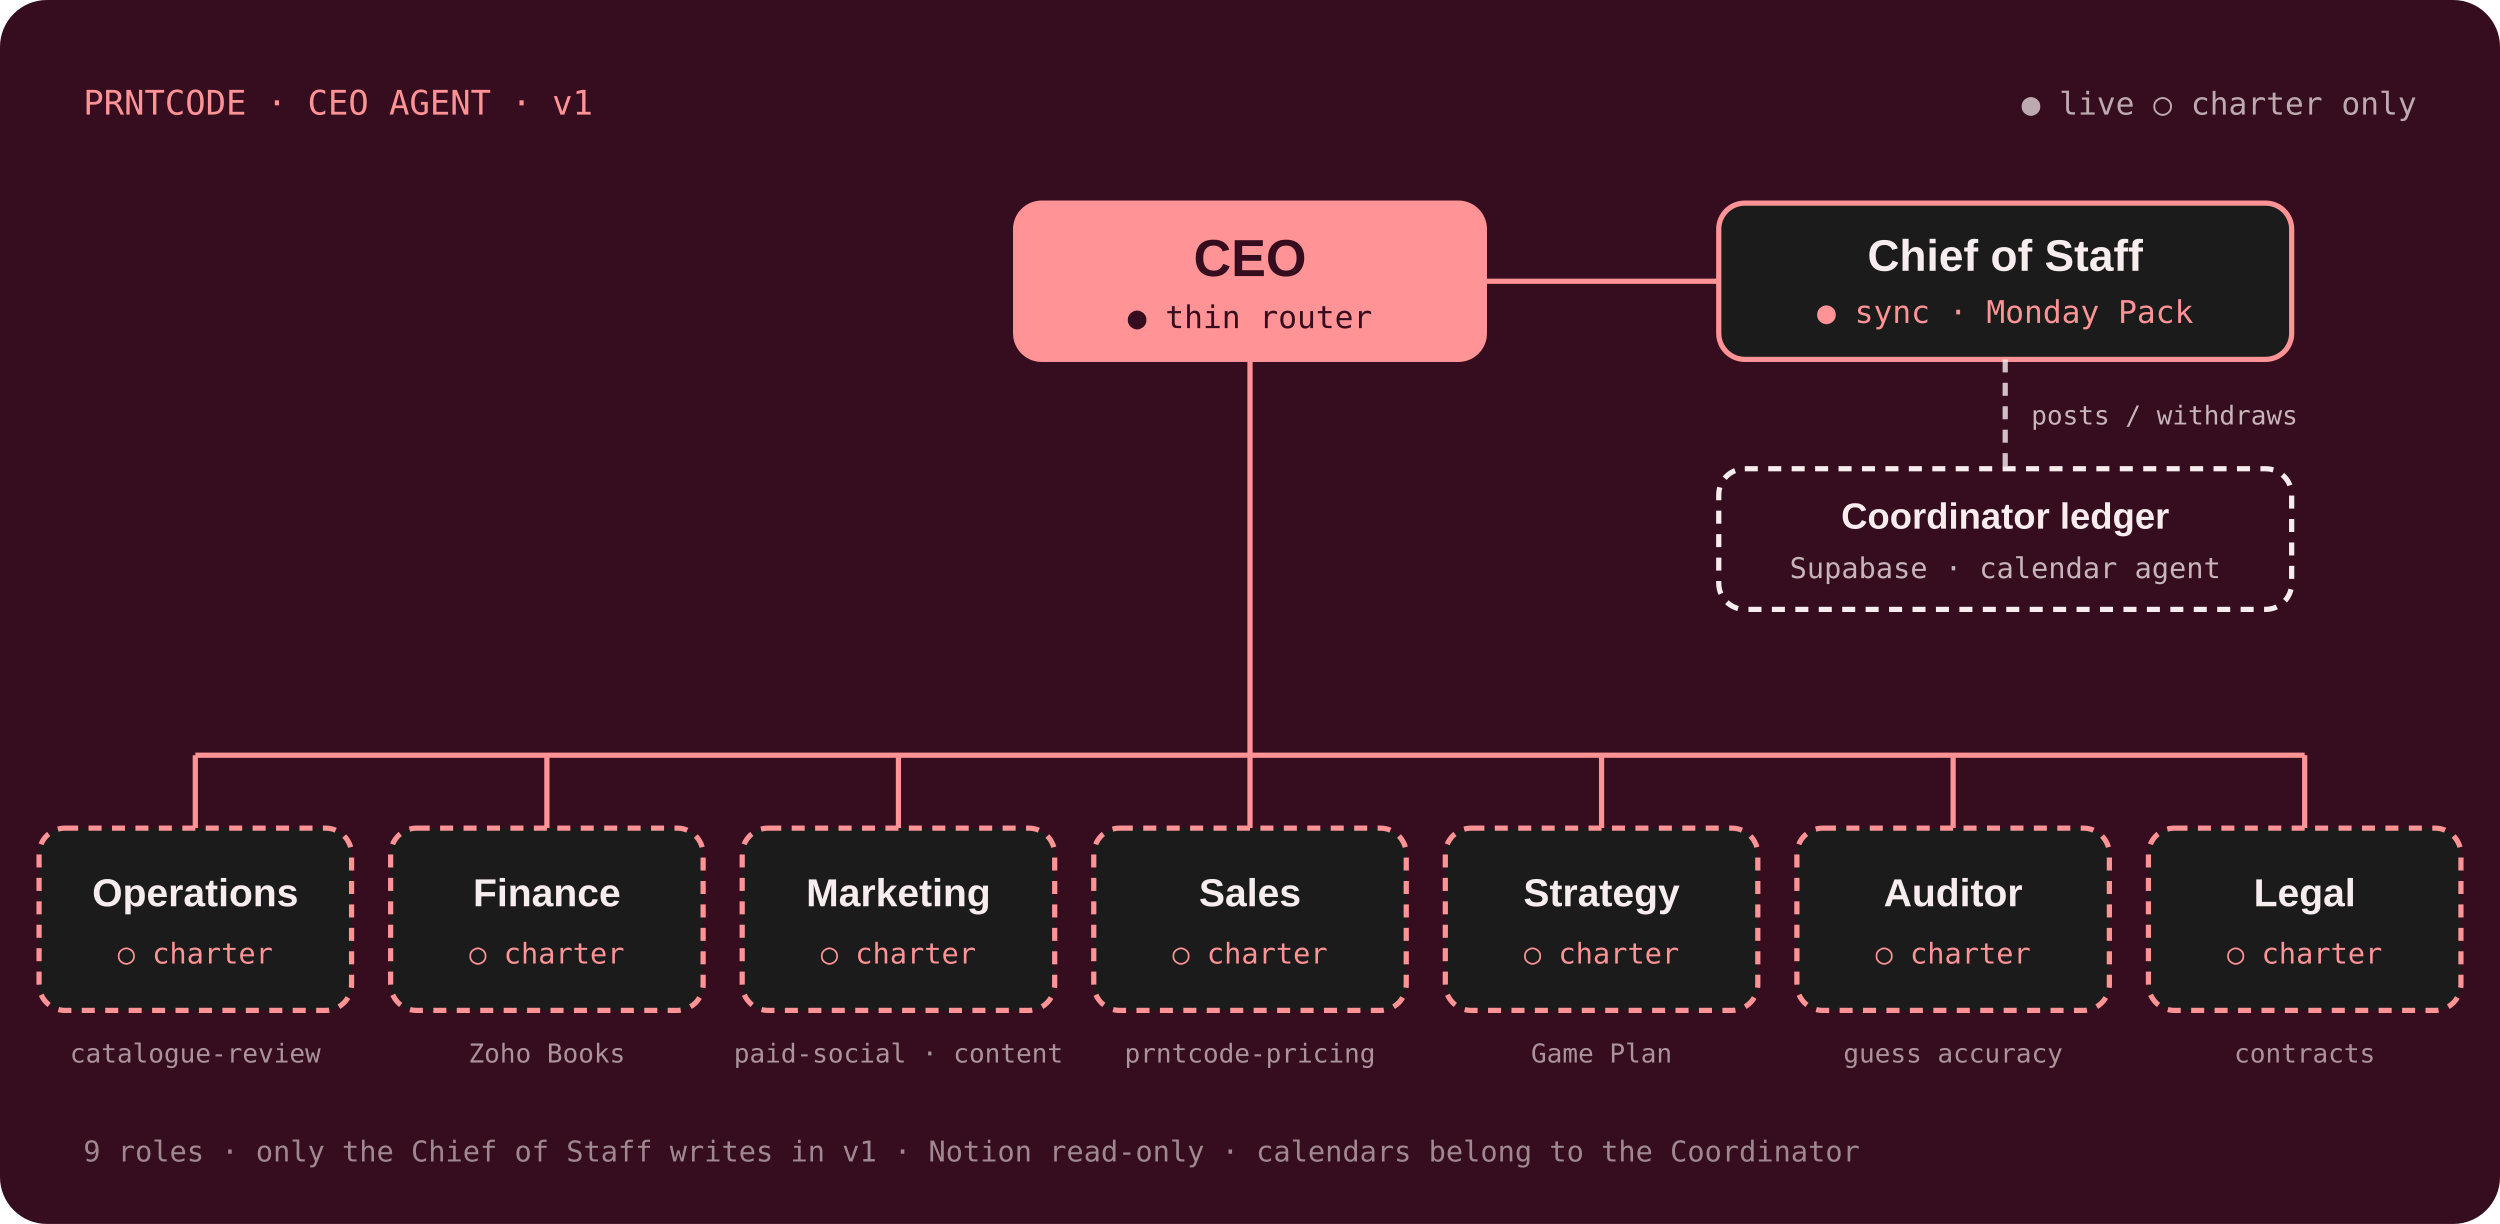
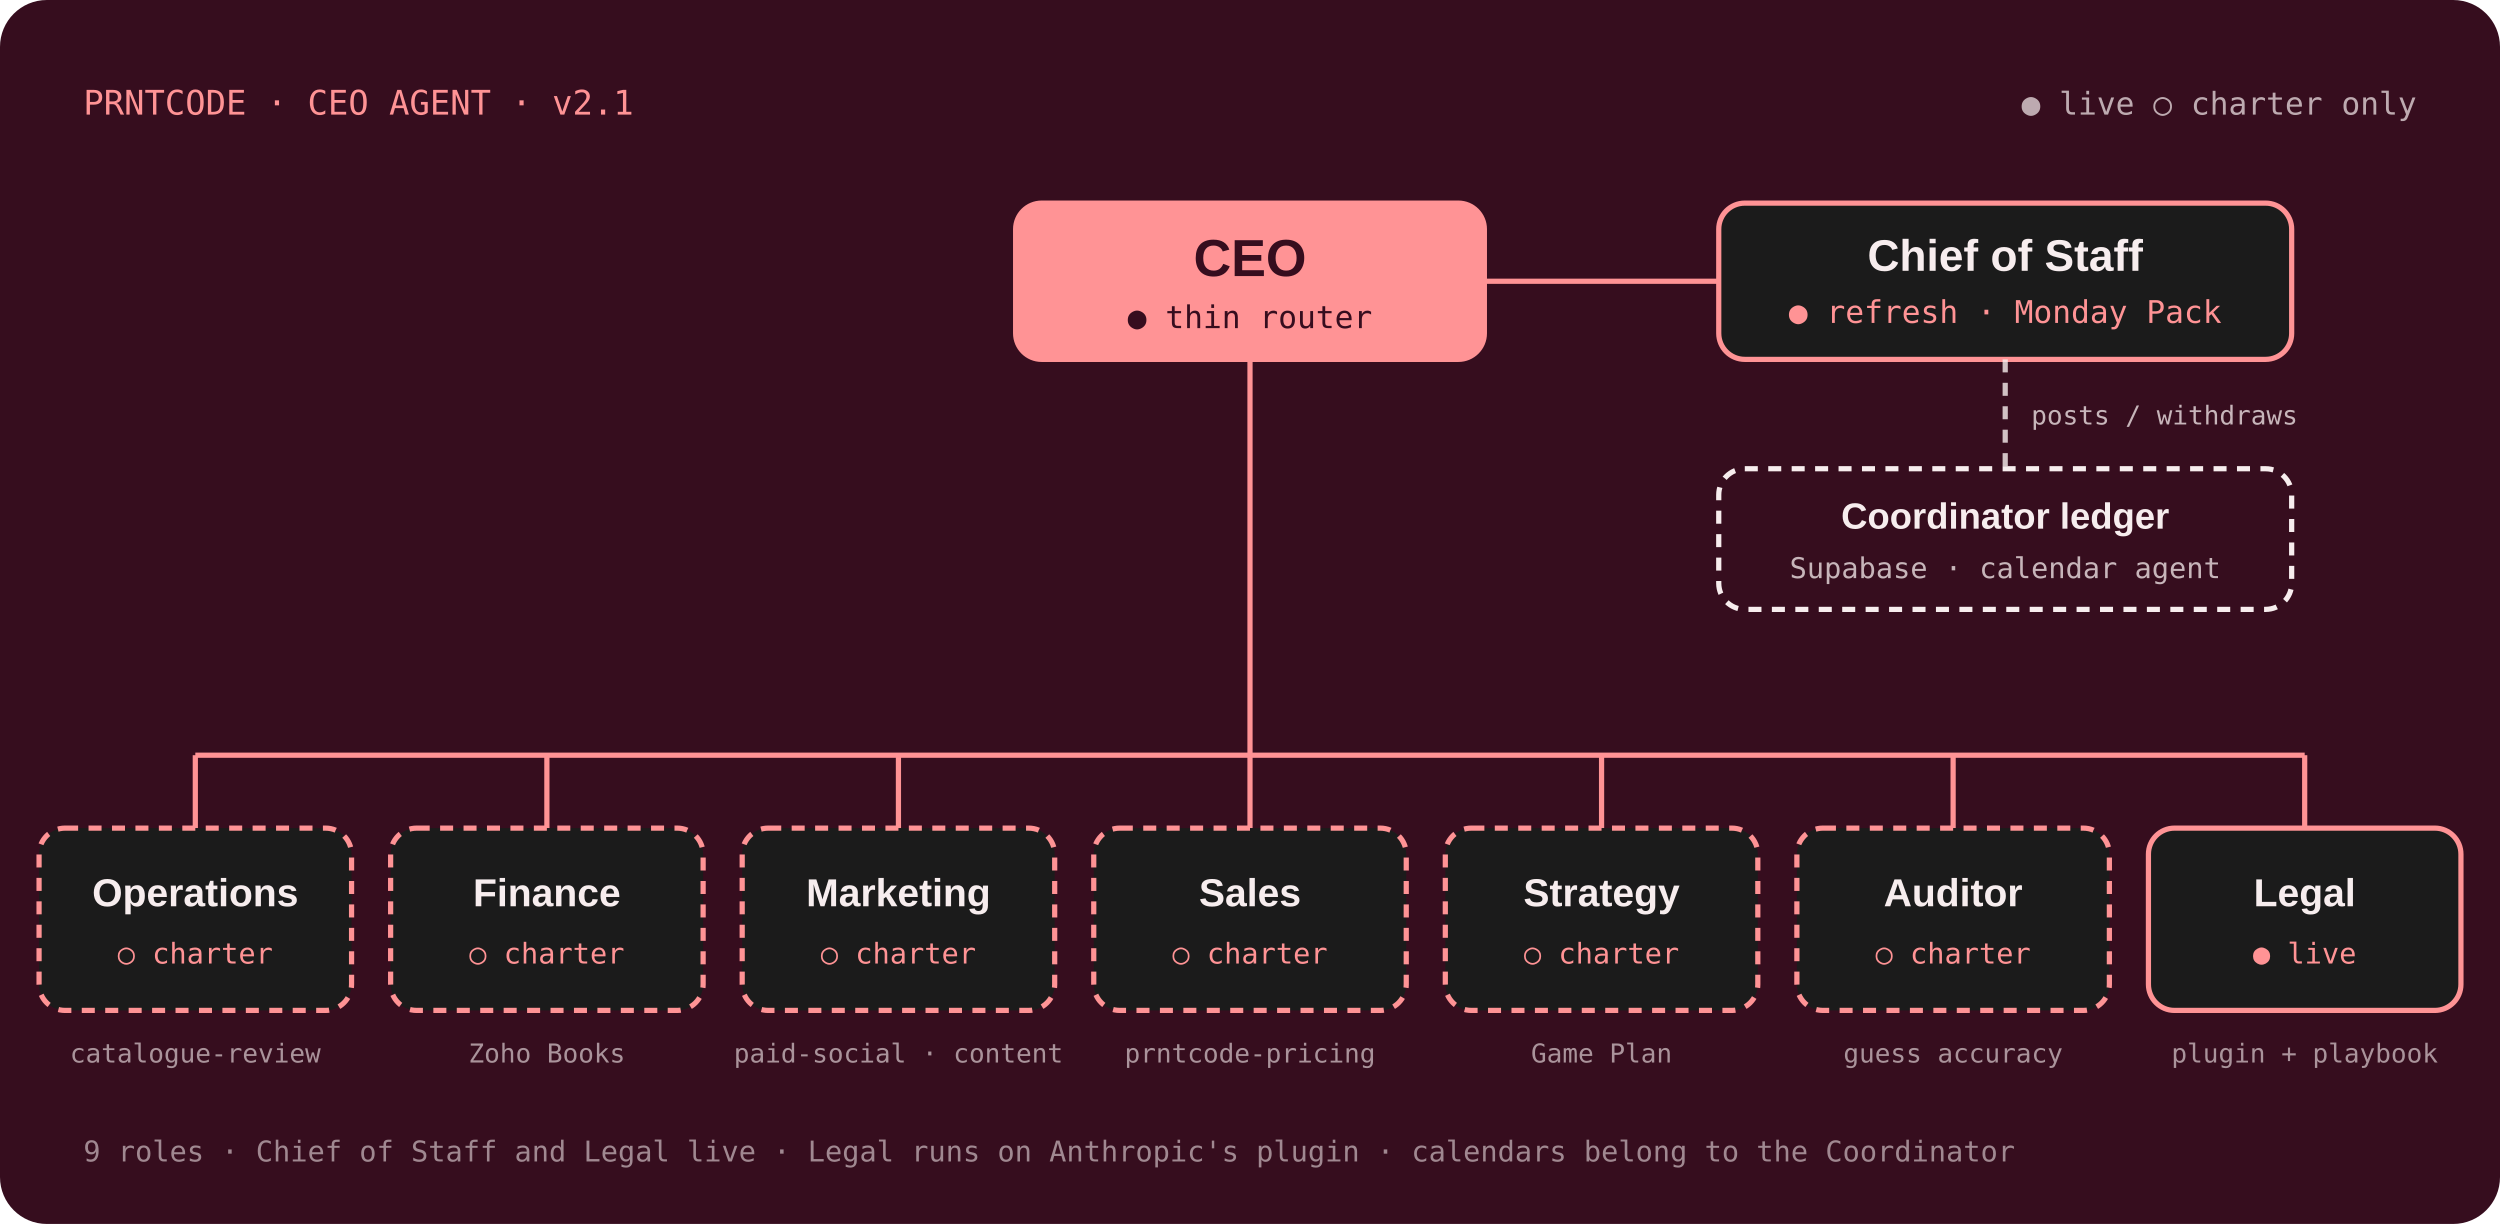
<svg xmlns="http://www.w3.org/2000/svg" width="960" height="470" viewBox="0 0 960 470" role="img" aria-labelledby="t d">
  <rect width="960" height="470" rx="18" fill="#360D1E" />
-   <text x="32" y="44" text-anchor="start" font-family="'Geist Mono', 'SFMono-Regular', Menlo, monospace" font-size="13" font-weight="500" fill="#FF9395" opacity="1">PRNTCODE · CEO AGENT · v1</text>
+   <text x="32" y="44" text-anchor="start" font-family="'Geist Mono', 'SFMono-Regular', Menlo, monospace" font-size="13" font-weight="500" fill="#FF9395" opacity="1">PRNTCODE · CEO AGENT · v2.1</text>
  <text x="928" y="44" text-anchor="end" font-family="'Geist Mono', 'SFMono-Regular', Menlo, monospace" font-size="12" font-weight="400" fill="#F7EDEE" opacity="0.7">● live    ○ charter only</text>
  <line x1="480.0" y1="138" x2="480.0" y2="290" stroke="#FF9395" stroke-width="2" opacity="1" />
  <line x1="570.0" y1="108" x2="660" y2="108" stroke="#FF9395" stroke-width="2" opacity="1" />
  <rect x="390.0" y="78" width="180" height="60" rx="10" fill="#FF9395" stroke="#FF9395" stroke-width="2" />
  <text x="480.0" y="106" text-anchor="middle" font-family="Geist, 'Geist Mono', 'Helvetica Neue', Arial, sans-serif" font-size="20" font-weight="700" fill="#360D1E" opacity="1">CEO</text>
  <text x="480.0" y="126" text-anchor="middle" font-family="'Geist Mono', 'SFMono-Regular', Menlo, monospace" font-size="12" font-weight="500" fill="#360D1E" opacity="1">● thin router</text>
  <rect x="660" y="78" width="220" height="60" rx="10" fill="#1B1B1B" stroke="#FF9395" stroke-width="2" />
  <text x="770" y="104" text-anchor="middle" font-family="Geist, 'Geist Mono', 'Helvetica Neue', Arial, sans-serif" font-size="17" font-weight="700" fill="#F7EDEE" opacity="1">Chief of Staff</text>
-   <text x="770" y="124" text-anchor="middle" font-family="'Geist Mono', 'SFMono-Regular', Menlo, monospace" font-size="12" font-weight="500" fill="#FF9395" opacity="1">● sync · Monday Pack</text>
+   <text x="770" y="124" text-anchor="middle" font-family="'Geist Mono', 'SFMono-Regular', Menlo, monospace" font-size="12" font-weight="500" fill="#FF9395" opacity="1">● refresh · Monday Pack</text>
  <line x1="770" y1="138" x2="770" y2="180" stroke="#F7EDEE" stroke-width="2" stroke-dasharray="5 4" opacity="0.8" />
  <text x="780" y="163" text-anchor="start" font-family="'Geist Mono', 'SFMono-Regular', Menlo, monospace" font-size="10" font-weight="400" fill="#F7EDEE" opacity="0.75">posts / withdraws</text>
  <rect x="660" y="180" width="220" height="54" rx="10" fill="#360D1E" stroke="#F7EDEE" stroke-width="2" stroke-dasharray="5 4" />
  <text x="770" y="203" text-anchor="middle" font-family="Geist, 'Geist Mono', 'Helvetica Neue', Arial, sans-serif" font-size="14" font-weight="600" fill="#F7EDEE" opacity="1">Coordinator ledger</text>
  <text x="770" y="222" text-anchor="middle" font-family="'Geist Mono', 'SFMono-Regular', Menlo, monospace" font-size="11" font-weight="400" fill="#F7EDEE" opacity="0.75">Supabase · calendar agent</text>
  <line x1="75.0" y1="290" x2="885.0" y2="290" stroke="#FF9395" stroke-width="2" opacity="1" />
  <line x1="75.0" y1="290" x2="75.0" y2="318" stroke="#FF9395" stroke-width="2" opacity="1" />
  <rect x="15.0" y="318" width="120" height="70" rx="10" fill="#1B1B1B" stroke="#FF9395" stroke-width="2" stroke-dasharray="5 4" />
  <text x="75.0" y="348" text-anchor="middle" font-family="Geist, 'Geist Mono', 'Helvetica Neue', Arial, sans-serif" font-size="15" font-weight="600" fill="#F7EDEE" opacity="1">Operations</text>
  <text x="75.0" y="370" text-anchor="middle" font-family="'Geist Mono', 'SFMono-Regular', Menlo, monospace" font-size="11" font-weight="400" fill="#FF9395" opacity="1">○ charter</text>
  <text x="75.0" y="408" text-anchor="middle" font-family="'Geist Mono', 'SFMono-Regular', Menlo, monospace" font-size="10" font-weight="400" fill="#F7EDEE" opacity="0.6">catalogue-review</text>
  <line x1="210.0" y1="290" x2="210.0" y2="318" stroke="#FF9395" stroke-width="2" opacity="1" />
  <rect x="150.0" y="318" width="120" height="70" rx="10" fill="#1B1B1B" stroke="#FF9395" stroke-width="2" stroke-dasharray="5 4" />
  <text x="210.0" y="348" text-anchor="middle" font-family="Geist, 'Geist Mono', 'Helvetica Neue', Arial, sans-serif" font-size="15" font-weight="600" fill="#F7EDEE" opacity="1">Finance</text>
  <text x="210.0" y="370" text-anchor="middle" font-family="'Geist Mono', 'SFMono-Regular', Menlo, monospace" font-size="11" font-weight="400" fill="#FF9395" opacity="1">○ charter</text>
  <text x="210.0" y="408" text-anchor="middle" font-family="'Geist Mono', 'SFMono-Regular', Menlo, monospace" font-size="10" font-weight="400" fill="#F7EDEE" opacity="0.6">Zoho Books</text>
  <line x1="345.0" y1="290" x2="345.0" y2="318" stroke="#FF9395" stroke-width="2" opacity="1" />
  <rect x="285.0" y="318" width="120" height="70" rx="10" fill="#1B1B1B" stroke="#FF9395" stroke-width="2" stroke-dasharray="5 4" />
  <text x="345.0" y="348" text-anchor="middle" font-family="Geist, 'Geist Mono', 'Helvetica Neue', Arial, sans-serif" font-size="15" font-weight="600" fill="#F7EDEE" opacity="1">Marketing</text>
  <text x="345.0" y="370" text-anchor="middle" font-family="'Geist Mono', 'SFMono-Regular', Menlo, monospace" font-size="11" font-weight="400" fill="#FF9395" opacity="1">○ charter</text>
  <text x="345.0" y="408" text-anchor="middle" font-family="'Geist Mono', 'SFMono-Regular', Menlo, monospace" font-size="10" font-weight="400" fill="#F7EDEE" opacity="0.6">paid-social · content</text>
  <line x1="480.0" y1="290" x2="480.0" y2="318" stroke="#FF9395" stroke-width="2" opacity="1" />
  <rect x="420.0" y="318" width="120" height="70" rx="10" fill="#1B1B1B" stroke="#FF9395" stroke-width="2" stroke-dasharray="5 4" />
  <text x="480.0" y="348" text-anchor="middle" font-family="Geist, 'Geist Mono', 'Helvetica Neue', Arial, sans-serif" font-size="15" font-weight="600" fill="#F7EDEE" opacity="1">Sales</text>
  <text x="480.0" y="370" text-anchor="middle" font-family="'Geist Mono', 'SFMono-Regular', Menlo, monospace" font-size="11" font-weight="400" fill="#FF9395" opacity="1">○ charter</text>
  <text x="480.0" y="408" text-anchor="middle" font-family="'Geist Mono', 'SFMono-Regular', Menlo, monospace" font-size="10" font-weight="400" fill="#F7EDEE" opacity="0.6">prntcode-pricing</text>
  <line x1="615.0" y1="290" x2="615.0" y2="318" stroke="#FF9395" stroke-width="2" opacity="1" />
  <rect x="555.0" y="318" width="120" height="70" rx="10" fill="#1B1B1B" stroke="#FF9395" stroke-width="2" stroke-dasharray="5 4" />
  <text x="615.0" y="348" text-anchor="middle" font-family="Geist, 'Geist Mono', 'Helvetica Neue', Arial, sans-serif" font-size="15" font-weight="600" fill="#F7EDEE" opacity="1">Strategy</text>
  <text x="615.0" y="370" text-anchor="middle" font-family="'Geist Mono', 'SFMono-Regular', Menlo, monospace" font-size="11" font-weight="400" fill="#FF9395" opacity="1">○ charter</text>
  <text x="615.0" y="408" text-anchor="middle" font-family="'Geist Mono', 'SFMono-Regular', Menlo, monospace" font-size="10" font-weight="400" fill="#F7EDEE" opacity="0.6">Game Plan</text>
  <line x1="750.0" y1="290" x2="750.0" y2="318" stroke="#FF9395" stroke-width="2" opacity="1" />
  <rect x="690.0" y="318" width="120" height="70" rx="10" fill="#1B1B1B" stroke="#FF9395" stroke-width="2" stroke-dasharray="5 4" />
  <text x="750.0" y="348" text-anchor="middle" font-family="Geist, 'Geist Mono', 'Helvetica Neue', Arial, sans-serif" font-size="15" font-weight="600" fill="#F7EDEE" opacity="1">Auditor</text>
  <text x="750.0" y="370" text-anchor="middle" font-family="'Geist Mono', 'SFMono-Regular', Menlo, monospace" font-size="11" font-weight="400" fill="#FF9395" opacity="1">○ charter</text>
  <text x="750.0" y="408" text-anchor="middle" font-family="'Geist Mono', 'SFMono-Regular', Menlo, monospace" font-size="10" font-weight="400" fill="#F7EDEE" opacity="0.6">guess accuracy</text>
  <line x1="885.0" y1="290" x2="885.0" y2="318" stroke="#FF9395" stroke-width="2" opacity="1" />
-   <rect x="825.0" y="318" width="120" height="70" rx="10" fill="#1B1B1B" stroke="#FF9395" stroke-width="2" stroke-dasharray="5 4" />
+   <rect x="825.0" y="318" width="120" height="70" rx="10" fill="#1B1B1B" stroke="#FF9395" stroke-width="2" />
  <text x="885.0" y="348" text-anchor="middle" font-family="Geist, 'Geist Mono', 'Helvetica Neue', Arial, sans-serif" font-size="15" font-weight="600" fill="#F7EDEE" opacity="1">Legal</text>
-   <text x="885.0" y="370" text-anchor="middle" font-family="'Geist Mono', 'SFMono-Regular', Menlo, monospace" font-size="11" font-weight="400" fill="#FF9395" opacity="1">○ charter</text>
-   <text x="885.0" y="408" text-anchor="middle" font-family="'Geist Mono', 'SFMono-Regular', Menlo, monospace" font-size="10" font-weight="400" fill="#F7EDEE" opacity="0.6">contracts</text>
-   <text x="32" y="446" text-anchor="start" font-family="'Geist Mono', 'SFMono-Regular', Menlo, monospace" font-size="11" font-weight="400" fill="#F7EDEE" opacity="0.55">9 roles · only the Chief of Staff writes in v1 · Notion read-only · calendars belong to the Coordinator</text>
+   <text x="885.0" y="370" text-anchor="middle" font-family="'Geist Mono', 'SFMono-Regular', Menlo, monospace" font-size="11" font-weight="500" fill="#FF9395" opacity="1">● live</text>
+   <text x="885.0" y="408" text-anchor="middle" font-family="'Geist Mono', 'SFMono-Regular', Menlo, monospace" font-size="10" font-weight="400" fill="#F7EDEE" opacity="0.6">plugin + playbook</text>
+   <text x="32" y="446" text-anchor="start" font-family="'Geist Mono', 'SFMono-Regular', Menlo, monospace" font-size="11" font-weight="400" fill="#F7EDEE" opacity="0.55">9 roles · Chief of Staff and Legal live · Legal runs on Anthropic's plugin · calendars belong to the Coordinator</text>
</svg>
